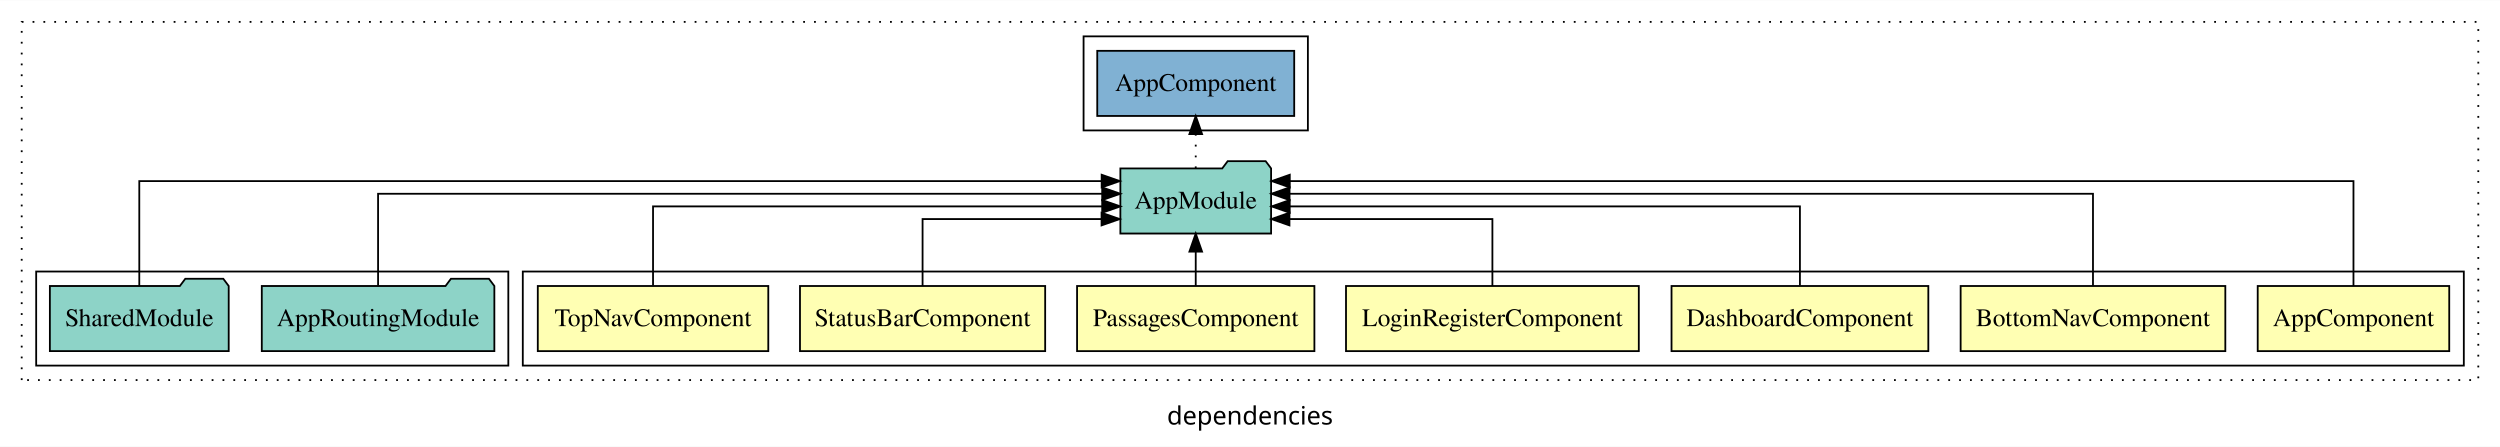
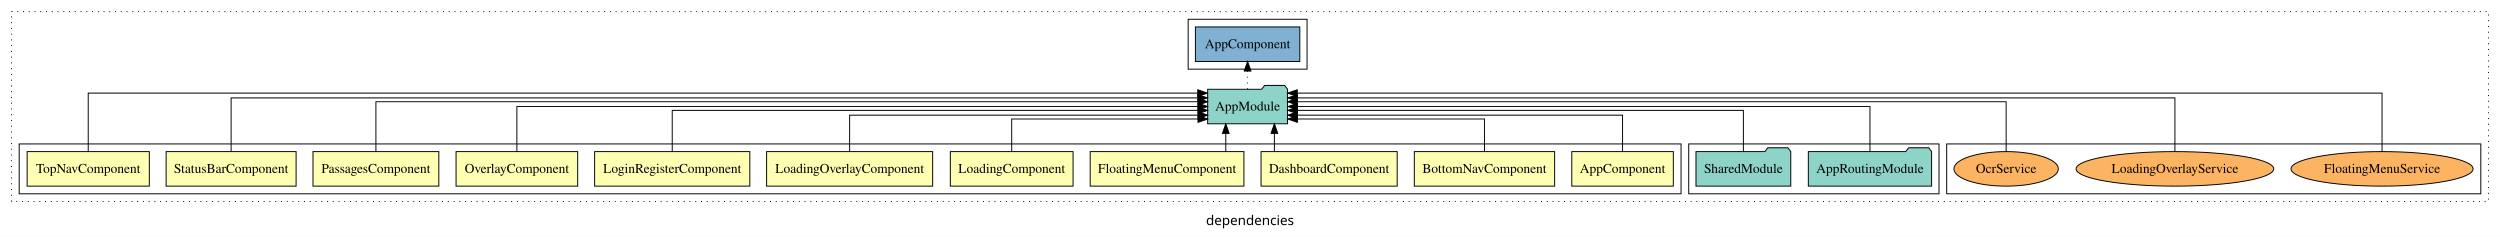
- <svg xmlns="http://www.w3.org/2000/svg" width="1382pt" height="247pt" viewBox="0.00 0.00 1382.00 246.80">
+ <svg xmlns="http://www.w3.org/2000/svg" width="2607pt" height="247pt" viewBox="0.00 0.00 2607.00 246.80">
  <g id="graph0" class="graph" transform="scale(1 1) rotate(0) translate(4 242.8)">
-     <polygon fill="white" stroke="transparent" points="-4,4 -4,-242.8 1378,-242.8 1378,4 -4,4" />
-     <text text-anchor="middle" x="687" y="-8.2" font-family="sans-serif" font-size="14.00">dependencies</text>
+     <polygon fill="white" stroke="transparent" points="-4,4 -4,-242.8 2603,-242.8 2603,4 -4,4" />
+     <text text-anchor="middle" x="1299.5" y="-8.2" font-family="sans-serif" font-size="14.00">dependencies</text>
    <g id="clust1" class="cluster">
-       <polygon fill="none" stroke="black" stroke-dasharray="1,5" points="8,-32.8 8,-230.8 1366,-230.8 1366,-32.8 8,-32.8" />
+       <polygon fill="none" stroke="black" stroke-dasharray="1,5" points="8,-32.8 8,-230.8 2591,-230.8 2591,-32.8 8,-32.8" />
    </g>
-     <g id="clust12" class="cluster">
-       <polygon fill="none" stroke="black" points="595,-170.8 595,-222.8 719,-222.8 719,-170.8 595,-170.8" />
+     <g id="clust16" class="cluster">
+       <polygon fill="none" stroke="black" points="1235,-170.8 1235,-222.8 1359,-222.8 1359,-170.8 1235,-170.8" />
+     </g>
+     <g id="clust17" class="cluster">
+       <polygon fill="none" stroke="black" points="2026,-40.8 2026,-92.8 2583,-92.8 2583,-40.8 2026,-40.8" />
+     </g>
+     <g id="clust14" class="cluster">
+       <polygon fill="none" stroke="black" points="1757,-40.8 1757,-92.8 2018,-92.8 2018,-40.8 1757,-40.8" />
    </g>
    <g id="clust2" class="cluster">
-       <polygon fill="none" stroke="black" points="285,-40.8 285,-92.8 1358,-92.8 1358,-40.8 285,-40.8" />
-     </g>
-     <g id="clust10" class="cluster">
-       <polygon fill="none" stroke="black" points="16,-40.8 16,-92.8 277,-92.8 277,-40.8 16,-40.8" />
+       <polygon fill="none" stroke="black" points="16,-40.8 16,-92.8 1749,-92.8 1749,-40.8 16,-40.8" />
    </g>
    <g id="node1" class="node">
-       <polygon fill="#ffffb3" stroke="black" points="1349.94,-84.8 1244.06,-84.8 1244.06,-48.8 1349.94,-48.8 1349.94,-84.8" />
-       <text text-anchor="middle" x="1297" y="-62.6" font-family="Times,serif" font-size="14.00">AppComponent</text>
+       <polygon fill="#ffffb3" stroke="black" points="1740.94,-84.8 1635.06,-84.8 1635.06,-48.8 1740.94,-48.8 1740.94,-84.8" />
+       <text text-anchor="middle" x="1688" y="-62.6" font-family="Times,serif" font-size="14.00">AppComponent</text>
+     </g>
+     <g id="node12" class="node">
+       <polygon fill="#8dd3c7" stroke="black" points="1338.66,-149.8 1335.66,-153.8 1314.66,-153.8 1311.66,-149.8 1255.34,-149.8 1255.34,-113.8 1338.66,-113.8 1338.66,-149.8" />
+       <text text-anchor="middle" x="1297" y="-127.6" font-family="Times,serif" font-size="14.00">AppModule</text>
+     </g>
+     <g id="edge1" class="edge">
+       <path fill="none" stroke="black" d="M1688,-84.83C1688,-101.2 1688,-122.8 1688,-122.8 1688,-122.8 1348.84,-122.8 1348.84,-122.8" />
+       <polygon fill="black" stroke="black" points="1348.84,-119.3 1338.84,-122.8 1348.84,-126.3 1348.84,-119.3" />
+     </g>
+     <g id="node2" class="node">
+       <polygon fill="#ffffb3" stroke="black" points="1617.16,-84.8 1470.84,-84.8 1470.84,-48.8 1617.16,-48.8 1617.16,-84.8" />
+       <text text-anchor="middle" x="1544" y="-62.6" font-family="Times,serif" font-size="14.00">BottomNavComponent</text>
+     </g>
+     <g id="edge2" class="edge">
+       <path fill="none" stroke="black" d="M1544,-84.99C1544,-99.98 1544,-118.8 1544,-118.8 1544,-118.8 1348.9,-118.8 1348.9,-118.8" />
+       <polygon fill="black" stroke="black" points="1348.9,-115.3 1338.9,-118.8 1348.9,-122.3 1348.9,-115.3" />
+     </g>
+     <g id="node3" class="node">
+       <polygon fill="#ffffb3" stroke="black" points="1452.98,-84.8 1311.02,-84.8 1311.02,-48.8 1452.98,-48.8 1452.98,-84.8" />
+       <text text-anchor="middle" x="1382" y="-62.6" font-family="Times,serif" font-size="14.00">DashboardComponent</text>
+     </g>
+     <g id="edge3" class="edge">
+       <path fill="none" stroke="black" d="M1324.92,-84.91C1324.92,-84.91 1324.92,-103.79 1324.92,-103.79" />
+       <polygon fill="black" stroke="black" points="1321.42,-103.79 1324.92,-113.79 1328.42,-103.79 1321.42,-103.79" />
+     </g>
+     <g id="node4" class="node">
+       <polygon fill="#ffffb3" stroke="black" points="1293.16,-84.8 1132.84,-84.8 1132.84,-48.8 1293.16,-48.8 1293.16,-84.8" />
+       <text text-anchor="middle" x="1213" y="-62.6" font-family="Times,serif" font-size="14.00">FloatingMenuComponent</text>
+     </g>
+     <g id="edge4" class="edge">
+       <path fill="none" stroke="black" d="M1274.25,-84.91C1274.25,-84.91 1274.25,-103.79 1274.25,-103.79" />
+       <polygon fill="black" stroke="black" points="1270.75,-103.79 1274.25,-113.79 1277.75,-103.79 1270.75,-103.79" />
+     </g>
+     <g id="node5" class="node">
+       <polygon fill="#ffffb3" stroke="black" points="1114.99,-84.8 987.01,-84.8 987.01,-48.8 1114.99,-48.8 1114.99,-84.8" />
+       <text text-anchor="middle" x="1051" y="-62.6" font-family="Times,serif" font-size="14.00">LoadingComponent</text>
+     </g>
+     <g id="edge5" class="edge">
+       <path fill="none" stroke="black" d="M1051,-84.99C1051,-99.98 1051,-118.8 1051,-118.8 1051,-118.8 1245.27,-118.8 1245.27,-118.8" />
+       <polygon fill="black" stroke="black" points="1245.27,-122.3 1255.27,-118.8 1245.27,-115.3 1245.27,-122.3" />
+     </g>
+     <g id="node6" class="node">
+       <polygon fill="#ffffb3" stroke="black" points="968.58,-84.8 795.42,-84.8 795.42,-48.8 968.58,-48.8 968.58,-84.8" />
+       <text text-anchor="middle" x="882" y="-62.6" font-family="Times,serif" font-size="14.00">LoadingOverlayComponent</text>
+     </g>
+     <g id="edge6" class="edge">
+       <path fill="none" stroke="black" d="M882,-84.83C882,-101.2 882,-122.8 882,-122.8 882,-122.8 1245.31,-122.8 1245.31,-122.8" />
+       <polygon fill="black" stroke="black" points="1245.31,-126.3 1255.31,-122.8 1245.31,-119.3 1245.31,-126.3" />
+     </g>
+     <g id="node7" class="node">
+       <polygon fill="#ffffb3" stroke="black" points="777.93,-84.8 616.07,-84.8 616.07,-48.8 777.93,-48.8 777.93,-84.8" />
+       <text text-anchor="middle" x="697" y="-62.6" font-family="Times,serif" font-size="14.00">LoginRegisterComponent</text>
+     </g>
+     <g id="edge7" class="edge">
+       <path fill="none" stroke="black" d="M697,-85.1C697,-103.07 697,-127.8 697,-127.8 697,-127.8 1245.29,-127.8 1245.29,-127.8" />
+       <polygon fill="black" stroke="black" points="1245.29,-131.3 1255.29,-127.8 1245.29,-124.3 1245.29,-131.3" />
    </g>
    <g id="node8" class="node">
-       <polygon fill="#8dd3c7" stroke="black" points="698.66,-149.8 695.66,-153.8 674.66,-153.8 671.66,-149.8 615.34,-149.8 615.34,-113.8 698.66,-113.8 698.66,-149.8" />
-       <text text-anchor="middle" x="657" y="-127.6" font-family="Times,serif" font-size="14.00">AppModule</text>
+       <polygon fill="#ffffb3" stroke="black" points="598.42,-84.8 471.58,-84.8 471.58,-48.8 598.42,-48.8 598.42,-84.8" />
+       <text text-anchor="middle" x="535" y="-62.6" font-family="Times,serif" font-size="14.00">OverlayComponent</text>
    </g>
-     <g id="edge1" class="edge">
-       <path fill="none" stroke="black" d="M1297,-84.81C1297,-107.29 1297,-142.8 1297,-142.8 1297,-142.8 708.99,-142.8 708.99,-142.8" />
-       <polygon fill="black" stroke="black" points="708.99,-139.3 698.99,-142.8 708.99,-146.3 708.99,-139.3" />
+     <g id="edge8" class="edge">
+       <path fill="none" stroke="black" d="M535,-84.91C535,-104.14 535,-131.8 535,-131.8 535,-131.8 1245.22,-131.8 1245.22,-131.8" />
+       <polygon fill="black" stroke="black" points="1245.22,-135.3 1255.22,-131.8 1245.22,-128.3 1245.22,-135.3" />
    </g>
-     <g id="node2" class="node">
-       <polygon fill="#ffffb3" stroke="black" points="1226.16,-84.8 1079.84,-84.8 1079.84,-48.8 1226.16,-48.8 1226.16,-84.8" />
-       <text text-anchor="middle" x="1153" y="-62.6" font-family="Times,serif" font-size="14.00">BottomNavComponent</text>
+     <g id="node9" class="node">
+       <polygon fill="#ffffb3" stroke="black" points="453.6,-84.8 322.4,-84.8 322.4,-48.8 453.6,-48.8 453.6,-84.8" />
+       <text text-anchor="middle" x="388" y="-62.6" font-family="Times,serif" font-size="14.00">PassagesComponent</text>
    </g>
-     <g id="edge2" class="edge">
-       <path fill="none" stroke="black" d="M1153,-84.93C1153,-105.37 1153,-135.8 1153,-135.8 1153,-135.8 708.86,-135.8 708.86,-135.8" />
-       <polygon fill="black" stroke="black" points="708.86,-132.3 698.86,-135.8 708.86,-139.3 708.86,-132.3" />
+     <g id="edge9" class="edge">
+       <path fill="none" stroke="black" d="M388,-84.83C388,-105.57 388,-136.8 388,-136.8 388,-136.8 1245.28,-136.8 1245.28,-136.8" />
+       <polygon fill="black" stroke="black" points="1245.28,-140.3 1255.28,-136.8 1245.28,-133.3 1245.28,-140.3" />
    </g>
-     <g id="node3" class="node">
-       <polygon fill="#ffffb3" stroke="black" points="1061.98,-84.8 920.02,-84.8 920.02,-48.8 1061.98,-48.8 1061.98,-84.8" />
-       <text text-anchor="middle" x="991" y="-62.6" font-family="Times,serif" font-size="14.00">DashboardComponent</text>
+     <g id="node10" class="node">
+       <polygon fill="#ffffb3" stroke="black" points="304.77,-84.8 169.23,-84.8 169.23,-48.8 304.77,-48.8 304.77,-84.8" />
+       <text text-anchor="middle" x="237" y="-62.6" font-family="Times,serif" font-size="14.00">StatusBarComponent</text>
    </g>
-     <g id="edge3" class="edge">
-       <path fill="none" stroke="black" d="M991,-85.07C991,-103.36 991,-128.8 991,-128.8 991,-128.8 708.96,-128.8 708.96,-128.8" />
-       <polygon fill="black" stroke="black" points="708.96,-125.3 698.96,-128.8 708.96,-132.3 708.96,-125.3" />
-     </g>
-     <g id="node4" class="node">
-       <polygon fill="#ffffb3" stroke="black" points="901.93,-84.8 740.07,-84.8 740.07,-48.8 901.93,-48.8 901.93,-84.8" />
-       <text text-anchor="middle" x="821" y="-62.6" font-family="Times,serif" font-size="14.00">LoginRegisterComponent</text>
-     </g>
-     <g id="edge4" class="edge">
-       <path fill="none" stroke="black" d="M821,-84.81C821,-100.85 821,-121.8 821,-121.8 821,-121.8 708.81,-121.8 708.81,-121.8" />
-       <polygon fill="black" stroke="black" points="708.81,-118.3 698.81,-121.8 708.81,-125.3 708.81,-118.3" />
-     </g>
-     <g id="node5" class="node">
-       <polygon fill="#ffffb3" stroke="black" points="722.6,-84.8 591.4,-84.8 591.4,-48.8 722.6,-48.8 722.6,-84.8" />
-       <text text-anchor="middle" x="657" y="-62.6" font-family="Times,serif" font-size="14.00">PassagesComponent</text>
-     </g>
-     <g id="edge5" class="edge">
-       <path fill="none" stroke="black" d="M657,-84.91C657,-84.91 657,-103.79 657,-103.79" />
-       <polygon fill="black" stroke="black" points="653.5,-103.79 657,-113.79 660.5,-103.79 653.5,-103.79" />
-     </g>
-     <g id="node6" class="node">
-       <polygon fill="#ffffb3" stroke="black" points="573.77,-84.8 438.23,-84.8 438.23,-48.8 573.77,-48.8 573.77,-84.8" />
-       <text text-anchor="middle" x="506" y="-62.6" font-family="Times,serif" font-size="14.00">StatusBarComponent</text>
-     </g>
-     <g id="edge6" class="edge">
-       <path fill="none" stroke="black" d="M506,-84.81C506,-100.85 506,-121.8 506,-121.8 506,-121.8 604.94,-121.8 604.94,-121.8" />
-       <polygon fill="black" stroke="black" points="604.94,-125.3 614.94,-121.8 604.94,-118.3 604.94,-125.3" />
-     </g>
-     <g id="node7" class="node">
-       <polygon fill="#ffffb3" stroke="black" points="420.71,-84.8 293.29,-84.8 293.29,-48.8 420.71,-48.8 420.71,-84.8" />
-       <text text-anchor="middle" x="357" y="-62.6" font-family="Times,serif" font-size="14.00">TopNavComponent</text>
-     </g>
-     <g id="edge7" class="edge">
-       <path fill="none" stroke="black" d="M357,-85.07C357,-103.36 357,-128.8 357,-128.8 357,-128.8 605.29,-128.8 605.29,-128.8" />
-       <polygon fill="black" stroke="black" points="605.29,-132.3 615.29,-128.8 605.29,-125.3 605.29,-132.3" />
+     <g id="edge10" class="edge">
+       <path fill="none" stroke="black" d="M237,-85.09C237,-107.01 237,-140.8 237,-140.8 237,-140.8 1245.12,-140.8 1245.12,-140.8" />
+       <polygon fill="black" stroke="black" points="1245.12,-144.3 1255.12,-140.8 1245.12,-137.3 1245.12,-144.3" />
    </g>
    <g id="node11" class="node">
-       <polygon fill="#80b1d3" stroke="black" points="711.44,-214.8 602.56,-214.8 602.56,-178.8 711.44,-178.8 711.44,-214.8" />
-       <text text-anchor="middle" x="657" y="-192.6" font-family="Times,serif" font-size="14.00">AppComponent </text>
+       <polygon fill="#ffffb3" stroke="black" points="151.71,-84.8 24.29,-84.8 24.29,-48.8 151.71,-48.8 151.71,-84.8" />
+       <text text-anchor="middle" x="88" y="-62.6" font-family="Times,serif" font-size="14.00">TopNavComponent</text>
    </g>
-     <g id="edge10" class="edge">
-       <path fill="none" stroke="black" stroke-dasharray="1,5" d="M657,-149.91C657,-149.91 657,-168.79 657,-168.79" />
-       <polygon fill="black" stroke="black" points="653.5,-168.79 657,-178.79 660.5,-168.79 653.5,-168.79" />
+     <g id="edge11" class="edge">
+       <path fill="none" stroke="black" d="M88,-85.12C88,-108.46 88,-145.8 88,-145.8 88,-145.8 1245.03,-145.8 1245.03,-145.8" />
+       <polygon fill="black" stroke="black" points="1245.03,-149.3 1255.03,-145.8 1245.03,-142.3 1245.03,-149.3" />
    </g>
-     <g id="node9" class="node">
-       <polygon fill="#8dd3c7" stroke="black" points="269.28,-84.8 266.28,-88.8 245.28,-88.8 242.28,-84.8 140.72,-84.8 140.72,-48.8 269.28,-48.8 269.28,-84.8" />
-       <text text-anchor="middle" x="205" y="-62.6" font-family="Times,serif" font-size="14.00">AppRoutingModule</text>
+     <g id="node15" class="node">
+       <polygon fill="#80b1d3" stroke="black" points="1351.44,-214.8 1242.56,-214.8 1242.56,-178.8 1351.44,-178.8 1351.44,-214.8" />
+       <text text-anchor="middle" x="1297" y="-192.6" font-family="Times,serif" font-size="14.00">AppComponent </text>
    </g>
-     <g id="edge8" class="edge">
-       <path fill="none" stroke="black" d="M205,-84.93C205,-105.37 205,-135.8 205,-135.8 205,-135.8 605.29,-135.8 605.29,-135.8" />
-       <polygon fill="black" stroke="black" points="605.29,-139.3 615.29,-135.8 605.29,-132.3 605.29,-139.3" />
+     <g id="edge14" class="edge">
+       <path fill="none" stroke="black" stroke-dasharray="1,5" d="M1297,-149.91C1297,-149.91 1297,-168.79 1297,-168.79" />
+       <polygon fill="black" stroke="black" points="1293.5,-168.79 1297,-178.79 1300.5,-168.79 1293.5,-168.79" />
    </g>
-     <g id="node10" class="node">
-       <polygon fill="#8dd3c7" stroke="black" points="122.43,-84.8 119.43,-88.8 98.43,-88.8 95.43,-84.8 23.57,-84.8 23.57,-48.8 122.43,-48.8 122.43,-84.8" />
-       <text text-anchor="middle" x="73" y="-62.6" font-family="Times,serif" font-size="14.00">SharedModule</text>
+     <g id="node13" class="node">
+       <polygon fill="#8dd3c7" stroke="black" points="2010.28,-84.8 2007.28,-88.8 1986.28,-88.8 1983.28,-84.8 1881.72,-84.8 1881.72,-48.8 2010.28,-48.8 2010.28,-84.8" />
+       <text text-anchor="middle" x="1946" y="-62.6" font-family="Times,serif" font-size="14.00">AppRoutingModule</text>
    </g>
-     <g id="edge9" class="edge">
-       <path fill="none" stroke="black" d="M73,-84.81C73,-107.29 73,-142.8 73,-142.8 73,-142.8 605,-142.8 605,-142.8" />
-       <polygon fill="black" stroke="black" points="605,-146.3 615,-142.8 605,-139.3 605,-146.3" />
+     <g id="edge12" class="edge">
+       <path fill="none" stroke="black" d="M1946,-84.91C1946,-104.14 1946,-131.8 1946,-131.8 1946,-131.8 1349.08,-131.8 1349.08,-131.8" />
+       <polygon fill="black" stroke="black" points="1349.08,-128.3 1339.08,-131.8 1349.08,-135.3 1349.08,-128.3" />
+     </g>
+     <g id="node14" class="node">
+       <polygon fill="#8dd3c7" stroke="black" points="1863.43,-84.8 1860.43,-88.8 1839.43,-88.8 1836.43,-84.8 1764.57,-84.8 1764.57,-48.8 1863.43,-48.8 1863.43,-84.8" />
+       <text text-anchor="middle" x="1814" y="-62.6" font-family="Times,serif" font-size="14.00">SharedModule</text>
+     </g>
+     <g id="edge13" class="edge">
+       <path fill="none" stroke="black" d="M1814,-85.1C1814,-103.07 1814,-127.8 1814,-127.8 1814,-127.8 1348.87,-127.8 1348.87,-127.8" />
+       <polygon fill="black" stroke="black" points="1348.87,-124.3 1338.87,-127.8 1348.87,-131.3 1348.87,-124.3" />
+     </g>
+     <g id="node16" class="node">
+       <ellipse fill="#fdb462" stroke="black" cx="2480" cy="-66.8" rx="94.93" ry="18" />
+       <text text-anchor="middle" x="2480" y="-62.6" font-family="Times,serif" font-size="14.00">FloatingMenuService</text>
+     </g>
+     <g id="edge15" class="edge">
+       <path fill="none" stroke="black" d="M2480,-85.12C2480,-108.46 2480,-145.8 2480,-145.8 2480,-145.8 1348.76,-145.8 1348.76,-145.8" />
+       <polygon fill="black" stroke="black" points="1348.76,-142.3 1338.76,-145.8 1348.76,-149.3 1348.76,-142.3" />
+     </g>
+     <g id="node17" class="node">
+       <ellipse fill="#fdb462" stroke="black" cx="2264" cy="-66.8" rx="103.06" ry="18" />
+       <text text-anchor="middle" x="2264" y="-62.6" font-family="Times,serif" font-size="14.00">LoadingOverlayService</text>
+     </g>
+     <g id="edge16" class="edge">
+       <path fill="none" stroke="black" d="M2264,-85.09C2264,-107.01 2264,-140.8 2264,-140.8 2264,-140.8 1348.86,-140.8 1348.86,-140.8" />
+       <polygon fill="black" stroke="black" points="1348.86,-137.3 1338.86,-140.8 1348.86,-144.3 1348.86,-137.3" />
+     </g>
+     <g id="node18" class="node">
+       <ellipse fill="#fdb462" stroke="black" cx="2088" cy="-66.8" rx="54.44" ry="18" />
+       <text text-anchor="middle" x="2088" y="-62.6" font-family="Times,serif" font-size="14.00">OcrService</text>
+     </g>
+     <g id="edge17" class="edge">
+       <path fill="none" stroke="black" d="M2088,-84.83C2088,-105.57 2088,-136.8 2088,-136.8 2088,-136.8 1348.69,-136.8 1348.69,-136.8" />
+       <polygon fill="black" stroke="black" points="1348.69,-133.3 1338.69,-136.8 1348.69,-140.3 1348.69,-133.3" />
    </g>
  </g>
</svg>
